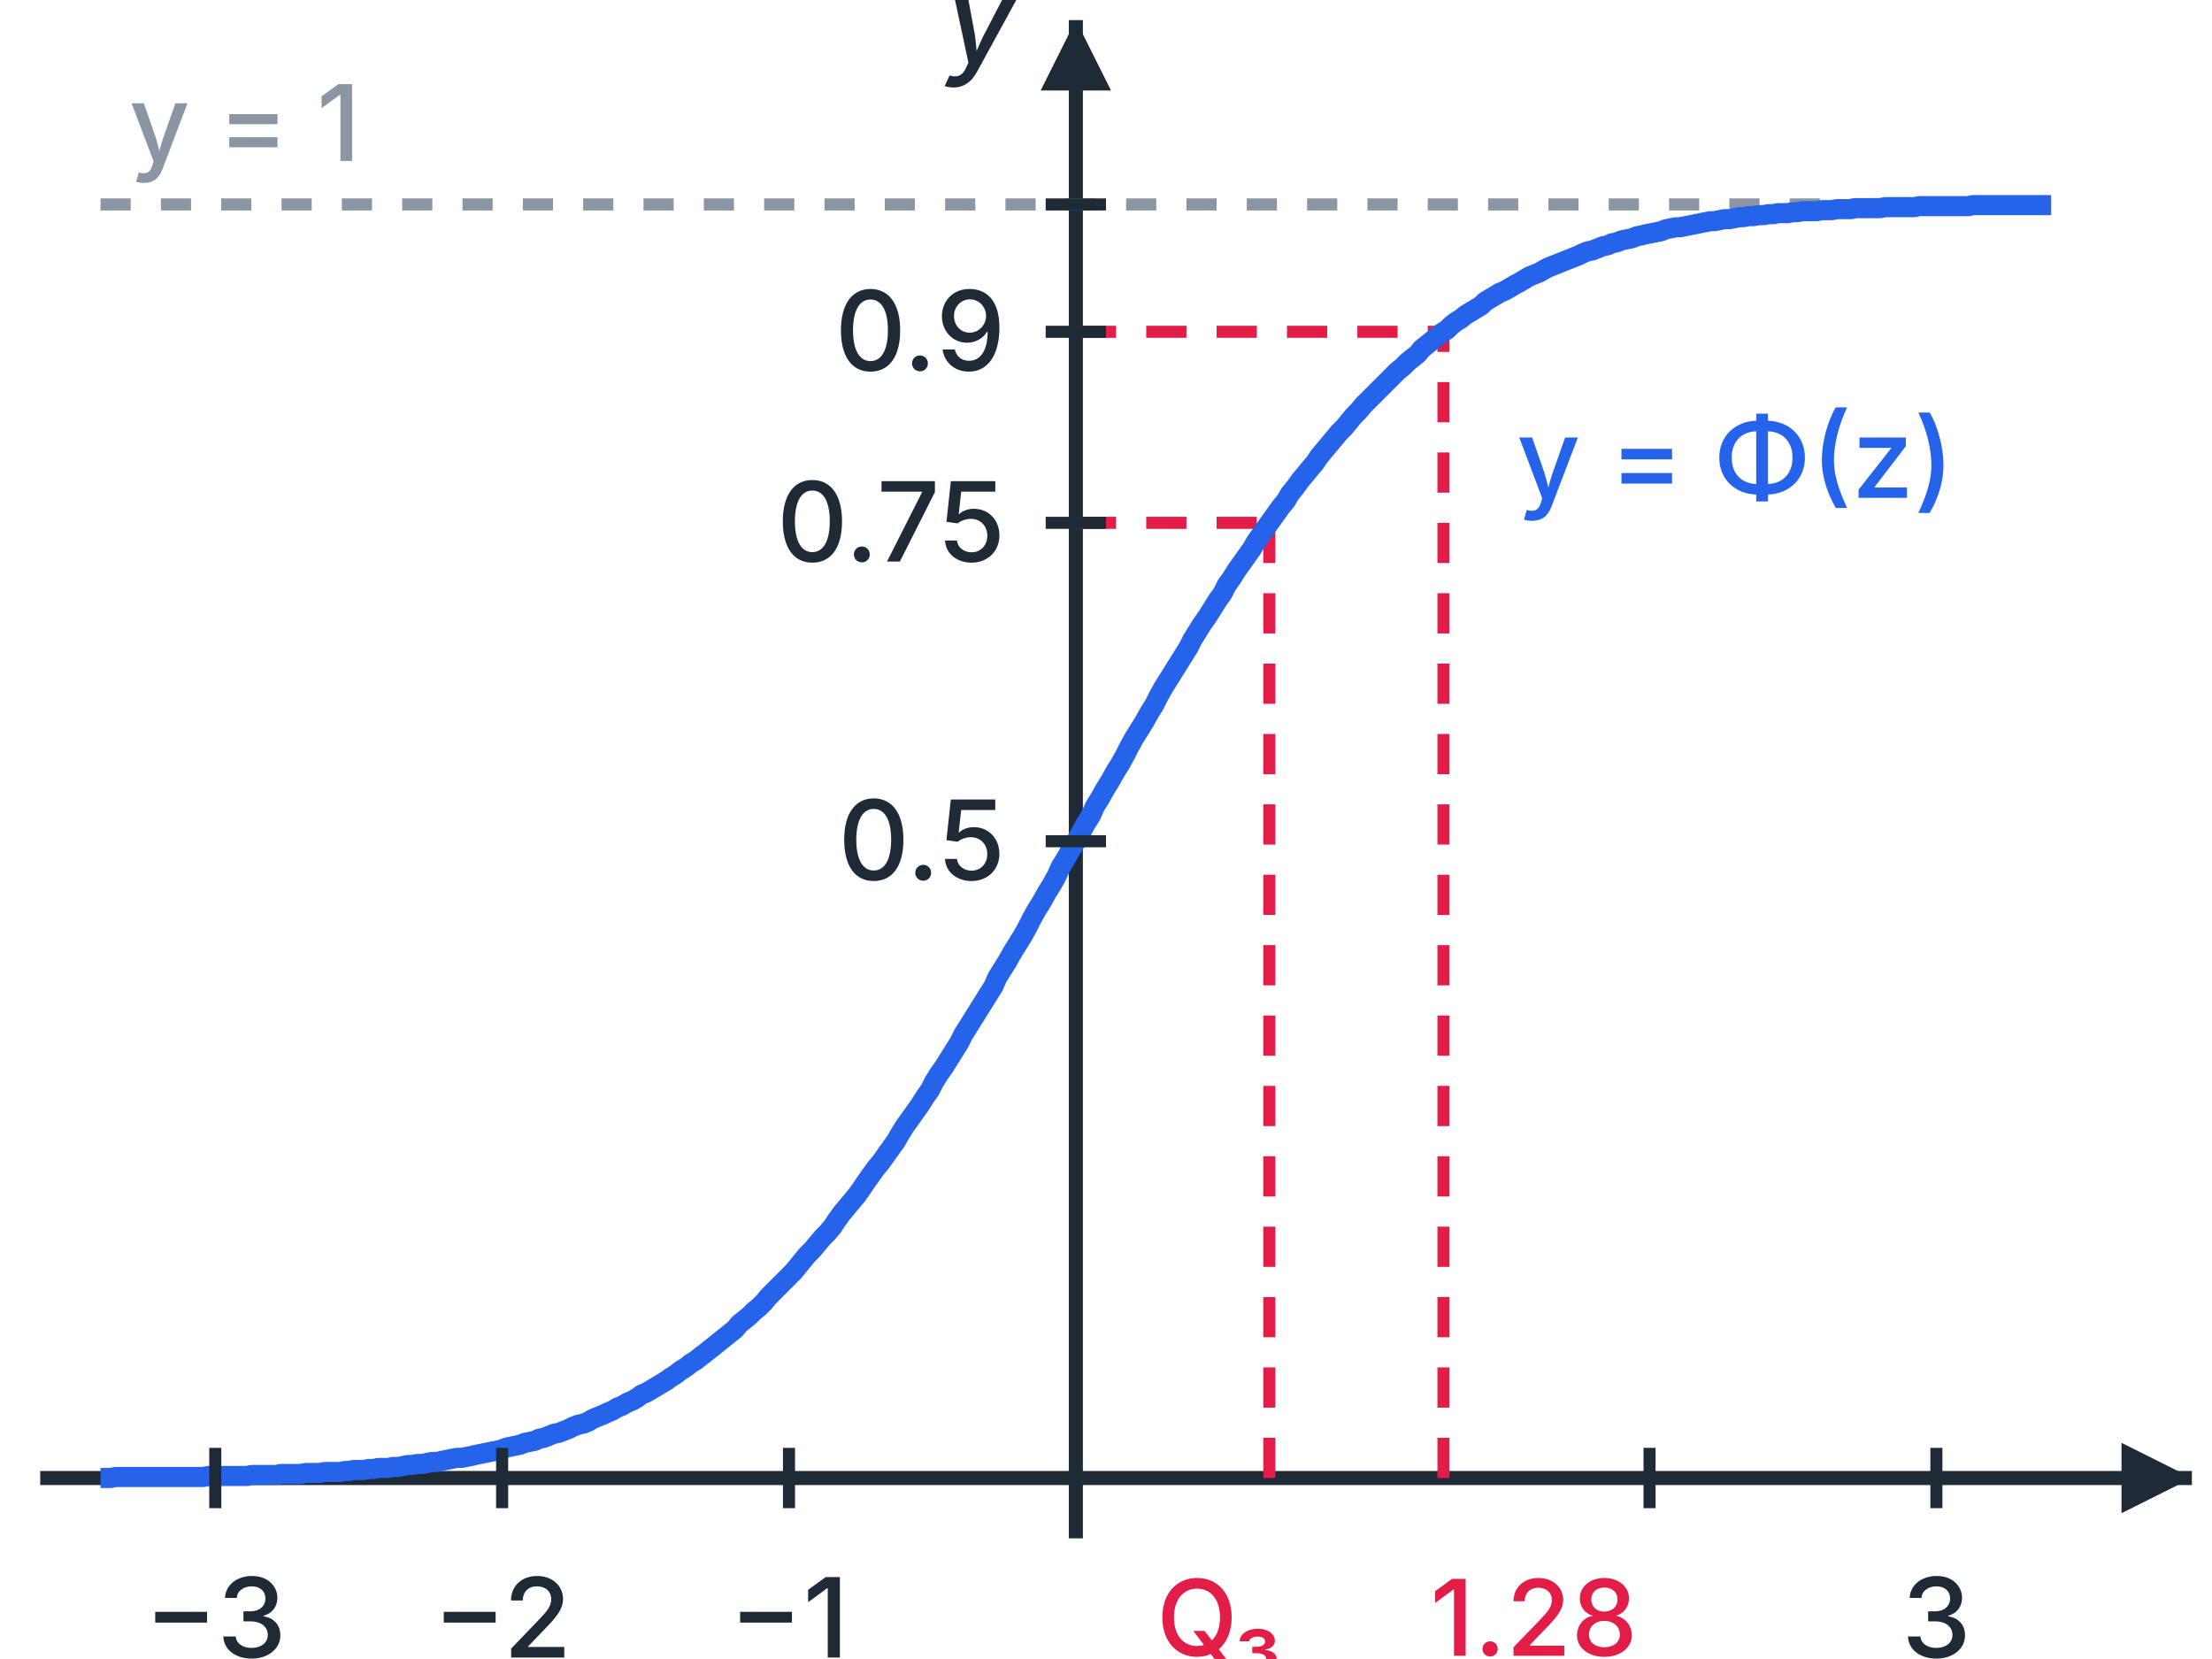
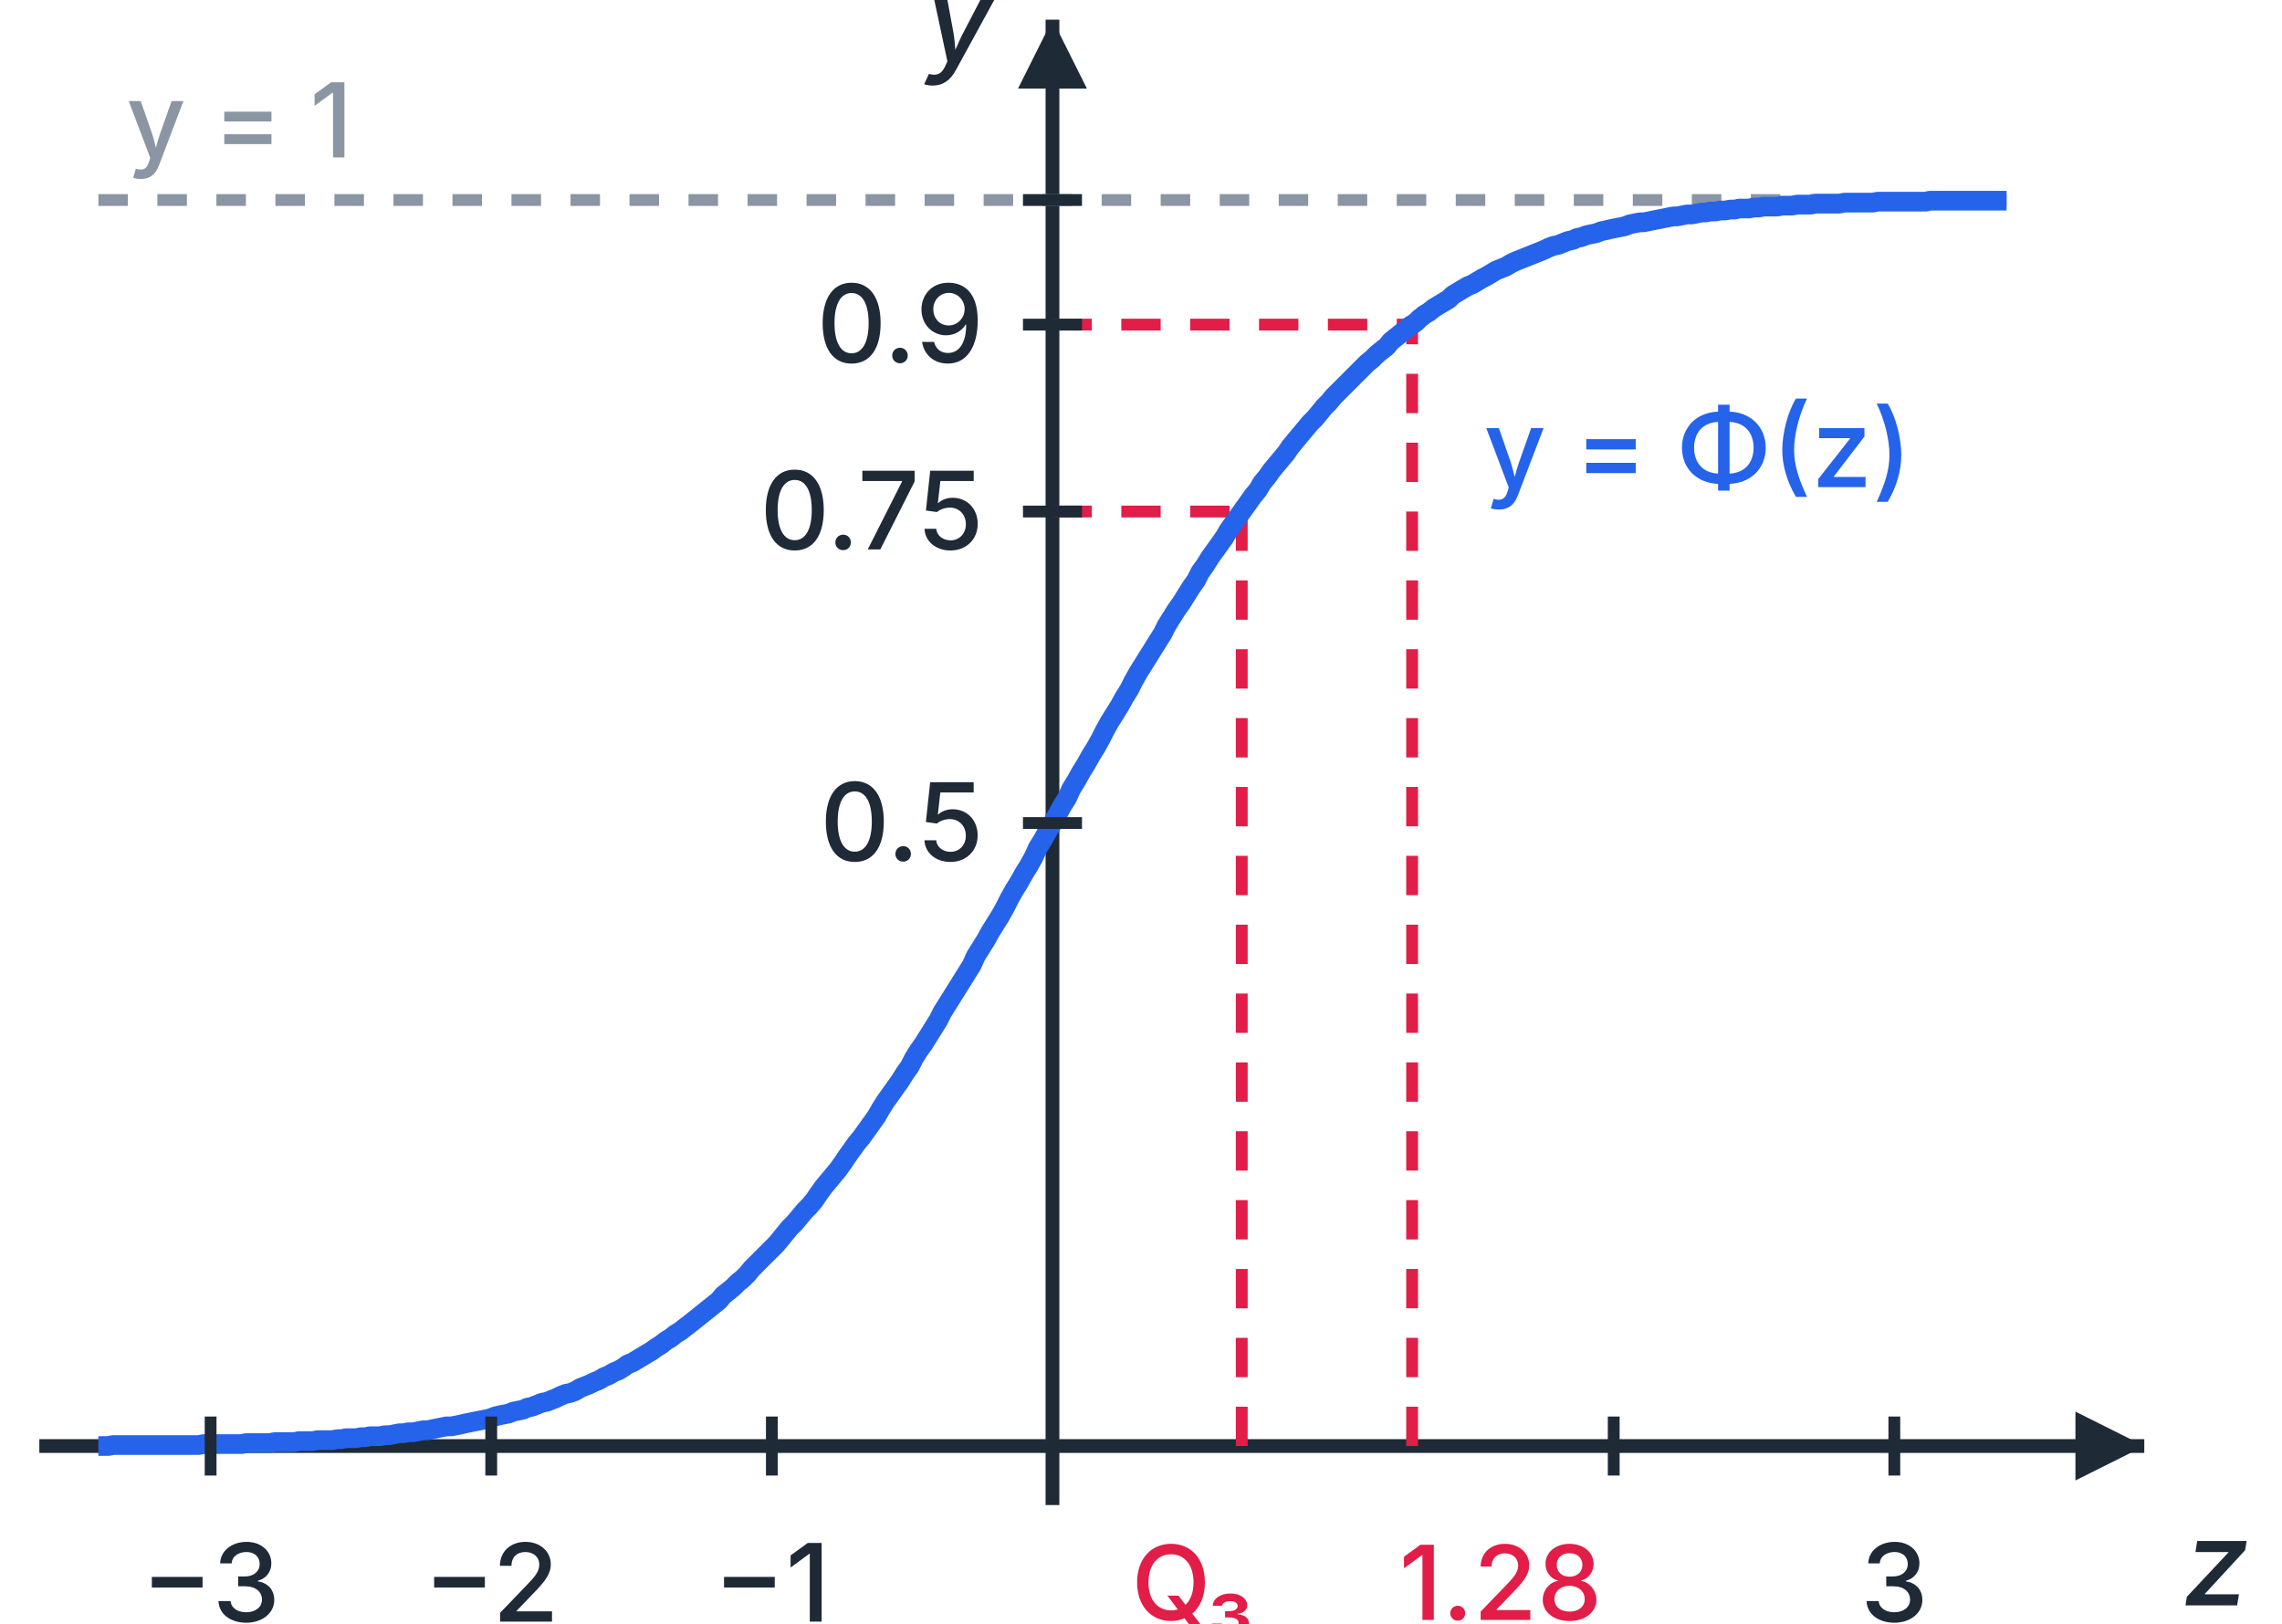
- <svg xmlns="http://www.w3.org/2000/svg" viewBox="0 0 220 165" width="220" height="165" font-family="Inter, Arial, sans-serif">
+ <svg xmlns="http://www.w3.org/2000/svg" viewBox="0 0 232 165" width="232" height="165" font-family="Inter, Arial, sans-serif">
  <line x1="4.0" y1="147.0" x2="218.0" y2="147.0" stroke="#1f2a37" stroke-width="1.4" />
  <path d="M218.0,147.0 l-7,-3.5 v7 z" fill="#1f2a37" />
  <line x1="107.0" y1="153.0" x2="107.0" y2="2.0" stroke="#1f2a37" stroke-width="1.4" />
  <path d="M107.0,2.0 l-3.5,7 h7 z" fill="#1f2a37" />
  <text x="222.0" y="163.2" text-anchor="start" font-size="12" fill="#1f2a37" font-weight="500" font-style="italic">z</text>
  <text x="101.0" y="6.2" text-anchor="end" font-size="12" fill="#1f2a37" font-weight="500" font-style="italic">y</text>
  <line x1="10.0" y1="20.333" x2="204.0" y2="20.333" stroke="#8a96a3" stroke-width="1.2" stroke-dasharray="3 3" />
  <line x1="107.0" y1="52" x2="126.243" y2="52" stroke="#e11d48" stroke-width="1.2" stroke-dasharray="4 3" />
  <line x1="126.243" y1="147.0" x2="126.243" y2="52" stroke="#e11d48" stroke-width="1.2" stroke-dasharray="4 3" />
  <line x1="107.0" y1="33.0" x2="143.563" y2="33.0" stroke="#e11d48" stroke-width="1.2" stroke-dasharray="4 3" />
  <line x1="143.563" y1="147.0" x2="143.563" y2="33.0" stroke="#e11d48" stroke-width="1.2" stroke-dasharray="4 3" />
  <polyline points="10.0,147.0 10.5,147.0 11.0,147.0 11.5,146.9 11.9,146.9 12.4,146.9 12.9,146.9 13.4,146.9 13.9,146.9 14.4,146.9 14.8,146.9 15.3,146.9 15.8,146.9 16.3,146.9 16.8,146.9 17.3,146.9 17.8,146.9 18.2,146.9 18.7,146.9 19.2,146.9 19.7,146.9 20.2,146.9 20.7,146.8 21.2,146.8 21.6,146.8 22.1,146.8 22.6,146.8 23.1,146.8 23.6,146.8 24.1,146.8 24.6,146.8 25.0,146.7 25.5,146.7 26.0,146.7 26.5,146.7 27.0,146.7 27.5,146.7 27.9,146.6 28.4,146.6 28.9,146.6 29.4,146.6 29.9,146.6 30.4,146.5 30.9,146.5 31.3,146.5 31.8,146.5 32.3,146.4 32.8,146.4 33.3,146.4 33.8,146.4 34.3,146.3 34.7,146.3 35.2,146.2 35.7,146.2 36.2,146.2 36.7,146.1 37.2,146.1 37.6,146.0 38.1,146.0 38.6,146.0 39.1,145.9 39.6,145.9 40.1,145.8 40.6,145.7 41.0,145.7 41.5,145.6 42.0,145.6 42.5,145.5 43.0,145.4 43.5,145.4 43.9,145.3 44.4,145.2 44.9,145.1 45.4,145.0 45.9,145.0 46.4,144.9 46.9,144.8 47.3,144.7 47.8,144.6 48.3,144.5 48.8,144.4 49.3,144.3 49.8,144.2 50.3,144.0 50.7,143.9 51.2,143.8 51.7,143.7 52.2,143.5 52.7,143.4 53.2,143.3 53.6,143.1 54.1,143.0 54.6,142.8 55.1,142.6 55.6,142.5 56.1,142.3 56.6,142.1 57.0,141.9 57.5,141.7 58.0,141.6 58.5,141.4 59.0,141.1 59.5,140.9 60.0,140.7 60.4,140.5 60.9,140.3 61.4,140.0 61.9,139.8 62.4,139.5 62.9,139.3 63.4,139.0 63.8,138.7 64.3,138.5 64.8,138.2 65.3,137.9 65.8,137.6 66.3,137.3 66.7,137.0 67.2,136.7 67.7,136.3 68.2,136.0 68.7,135.6 69.2,135.3 69.7,134.9 70.1,134.6 70.6,134.2 71.1,133.8 71.6,133.4 72.1,133.0 72.6,132.6 73.1,132.2 73.5,131.7 74.0,131.3 74.5,130.9 75.0,130.4 75.5,130.0 76.0,129.5 76.4,129.0 76.9,128.5 77.4,128.0 77.9,127.5 78.4,127.0 78.9,126.5 79.4,125.9 79.8,125.4 80.3,124.8 80.8,124.3 81.3,123.7 81.8,123.1 82.3,122.6 82.8,122.0 83.2,121.4 83.7,120.7 84.2,120.1 84.7,119.5 85.2,118.9 85.7,118.2 86.1,117.6 86.6,116.9 87.1,116.2 87.6,115.6 88.1,114.9 88.6,114.2 89.1,113.5 89.5,112.8 90.0,112.0 90.5,111.3 91.0,110.6 91.5,109.9 92.0,109.1 92.5,108.4 92.9,107.6 93.4,106.8 93.9,106.1 94.4,105.3 94.9,104.5 95.4,103.7 95.8,102.9 96.3,102.1 96.8,101.3 97.3,100.5 97.8,99.7 98.3,98.9 98.8,98.1 99.2,97.2 99.7,96.4 100.2,95.6 100.7,94.7 101.2,93.9 101.7,93.1 102.2,92.2 102.6,91.4 103.1,90.5 103.6,89.7 104.1,88.8 104.6,88.0 105.1,87.1 105.5,86.2 106.0,85.4 106.5,84.5 107.0,83.7 107.5,82.8 108.0,81.9 108.5,81.1 108.9,80.2 109.4,79.4 109.9,78.5 110.4,77.7 110.9,76.8 111.4,76.0 111.9,75.1 112.3,74.3 112.8,73.4 113.3,72.6 113.8,71.8 114.3,70.9 114.8,70.1 115.2,69.3 115.7,68.4 116.2,67.6 116.7,66.8 117.2,66.0 117.7,65.2 118.2,64.4 118.6,63.6 119.1,62.8 119.6,62.0 120.1,61.3 120.6,60.5 121.1,59.7 121.6,59.0 122.0,58.2 122.5,57.5 123.0,56.7 123.5,56.0 124.0,55.3 124.5,54.6 124.9,53.9 125.4,53.2 125.9,52.5 126.4,51.8 126.9,51.1 127.4,50.4 127.9,49.8 128.3,49.1 128.8,48.5 129.3,47.8 129.8,47.2 130.3,46.6 130.8,46.0 131.2,45.4 131.7,44.8 132.2,44.2 132.7,43.6 133.2,43.0 133.7,42.5 134.2,41.9 134.6,41.4 135.1,40.9 135.6,40.3 136.1,39.8 136.6,39.3 137.1,38.8 137.6,38.3 138.0,37.9 138.5,37.4 139.0,36.9 139.5,36.5 140.0,36.0 140.5,35.6 141.0,35.2 141.4,34.7 141.9,34.3 142.4,33.9 142.9,33.5 143.4,33.1 143.9,32.8 144.3,32.4 144.8,32.0 145.3,31.7 145.8,31.3 146.3,31.0 146.8,30.7 147.3,30.4 147.7,30.0 148.2,29.7 148.7,29.4 149.2,29.1 149.7,28.9 150.2,28.6 150.7,28.3 151.1,28.1 151.6,27.8 152.1,27.5 152.6,27.3 153.1,27.1 153.6,26.8 154.0,26.6 154.5,26.4 155.0,26.2 155.5,26.0 156.0,25.8 156.5,25.6 157.0,25.4 157.4,25.2 157.9,25.0 158.4,24.9 158.9,24.7 159.4,24.5 159.9,24.4 160.3,24.2 160.8,24.1 161.3,23.9 161.8,23.8 162.3,23.7 162.8,23.5 163.3,23.4 163.7,23.3 164.2,23.2 164.7,23.1 165.2,23.0 165.7,22.8 166.2,22.7 166.7,22.6 167.1,22.6 167.6,22.5 168.1,22.4 168.6,22.3 169.1,22.2 169.6,22.1 170.1,22.0 170.5,22.0 171.0,21.9 171.5,21.8 172.0,21.8 172.5,21.7 173.0,21.6 173.4,21.6 173.9,21.5 174.4,21.5 174.9,21.4 175.4,21.4 175.9,21.3 176.4,21.3 176.8,21.2 177.3,21.2 177.8,21.2 178.3,21.1 178.8,21.1 179.3,21.0 179.8,21.0 180.2,21.0 180.7,21.0 181.2,20.9 181.7,20.9 182.2,20.9 182.7,20.8 183.1,20.8 183.6,20.8 184.1,20.8 184.6,20.7 185.1,20.7 185.6,20.7 186.1,20.7 186.5,20.7 187.0,20.7 187.5,20.6 188.0,20.6 188.5,20.6 189.0,20.6 189.5,20.6 189.9,20.6 190.4,20.6 190.9,20.5 191.4,20.5 191.9,20.5 192.4,20.5 192.8,20.5 193.3,20.5 193.8,20.5 194.3,20.5 194.8,20.5 195.3,20.5 195.8,20.5 196.2,20.4 196.7,20.4 197.2,20.4 197.7,20.4 198.2,20.4 198.7,20.4 199.2,20.4 199.6,20.4 200.1,20.4 200.6,20.4 201.1,20.4 201.6,20.4 202.1,20.4 202.5,20.4 203.0,20.4 203.5,20.4 204.0,20.4" fill="none" stroke="#2563eb" stroke-width="2" stroke-linejoin="round" />
  <line x1="104.0" y1="83.667" x2="110.0" y2="83.667" stroke="#1f2a37" stroke-width="1.2" />
  <text x="100.0" y="87.517" text-anchor="end" font-size="11" fill="#1f2a37" font-weight="500">0.5</text>
  <line x1="104.0" y1="52" x2="110.0" y2="52" stroke="#1f2a37" stroke-width="1.2" />
  <text x="100.0" y="55.85" text-anchor="end" font-size="11" fill="#1f2a37" font-weight="500">0.75</text>
  <line x1="104.0" y1="33.0" x2="110.0" y2="33.0" stroke="#1f2a37" stroke-width="1.2" />
  <text x="100.0" y="36.85" text-anchor="end" font-size="11" fill="#1f2a37" font-weight="500">0.9</text>
  <line x1="104.0" y1="20.333" x2="110.0" y2="20.333" stroke="#1f2a37" stroke-width="1.2" />
  <text x="12.853" y="16.008" text-anchor="start" font-size="10.5" fill="#8a96a3" font-weight="500">y = 1</text>
  <line x1="21.412" y1="144.0" x2="21.412" y2="150.0" stroke="#1f2a37" stroke-width="1.2" />
  <text x="21.412" y="164.85" text-anchor="middle" font-size="11" fill="#1f2a37" font-weight="500">−3</text>
  <line x1="49.941" y1="144.0" x2="49.941" y2="150.0" stroke="#1f2a37" stroke-width="1.2" />
  <text x="49.941" y="164.85" text-anchor="middle" font-size="11" fill="#1f2a37" font-weight="500">−2</text>
  <line x1="78.471" y1="144.0" x2="78.471" y2="150.0" stroke="#1f2a37" stroke-width="1.2" />
  <text x="78.471" y="164.85" text-anchor="middle" font-size="11" fill="#1f2a37" font-weight="500">−1</text>
  <line x1="164.059" y1="144.0" x2="164.059" y2="150.0" stroke="#1f2a37" stroke-width="1.2" />
  <line x1="192.588" y1="144.0" x2="192.588" y2="150.0" stroke="#1f2a37" stroke-width="1.2" />
  <text x="192.588" y="164.85" text-anchor="middle" font-size="11" fill="#1f2a37" font-weight="500">3</text>
  <text x="121.243" y="164.675" text-anchor="middle" font-size="10.5" fill="#e11d48" font-weight="500">Q₃</text>
  <text x="152.563" y="164.675" text-anchor="middle" font-size="10.5" fill="#e11d48" font-weight="500">1.28</text>
  <text x="172.618" y="49.517" text-anchor="middle" font-size="11" fill="#2563eb" font-weight="500">y = Φ(z)</text>
</svg>
